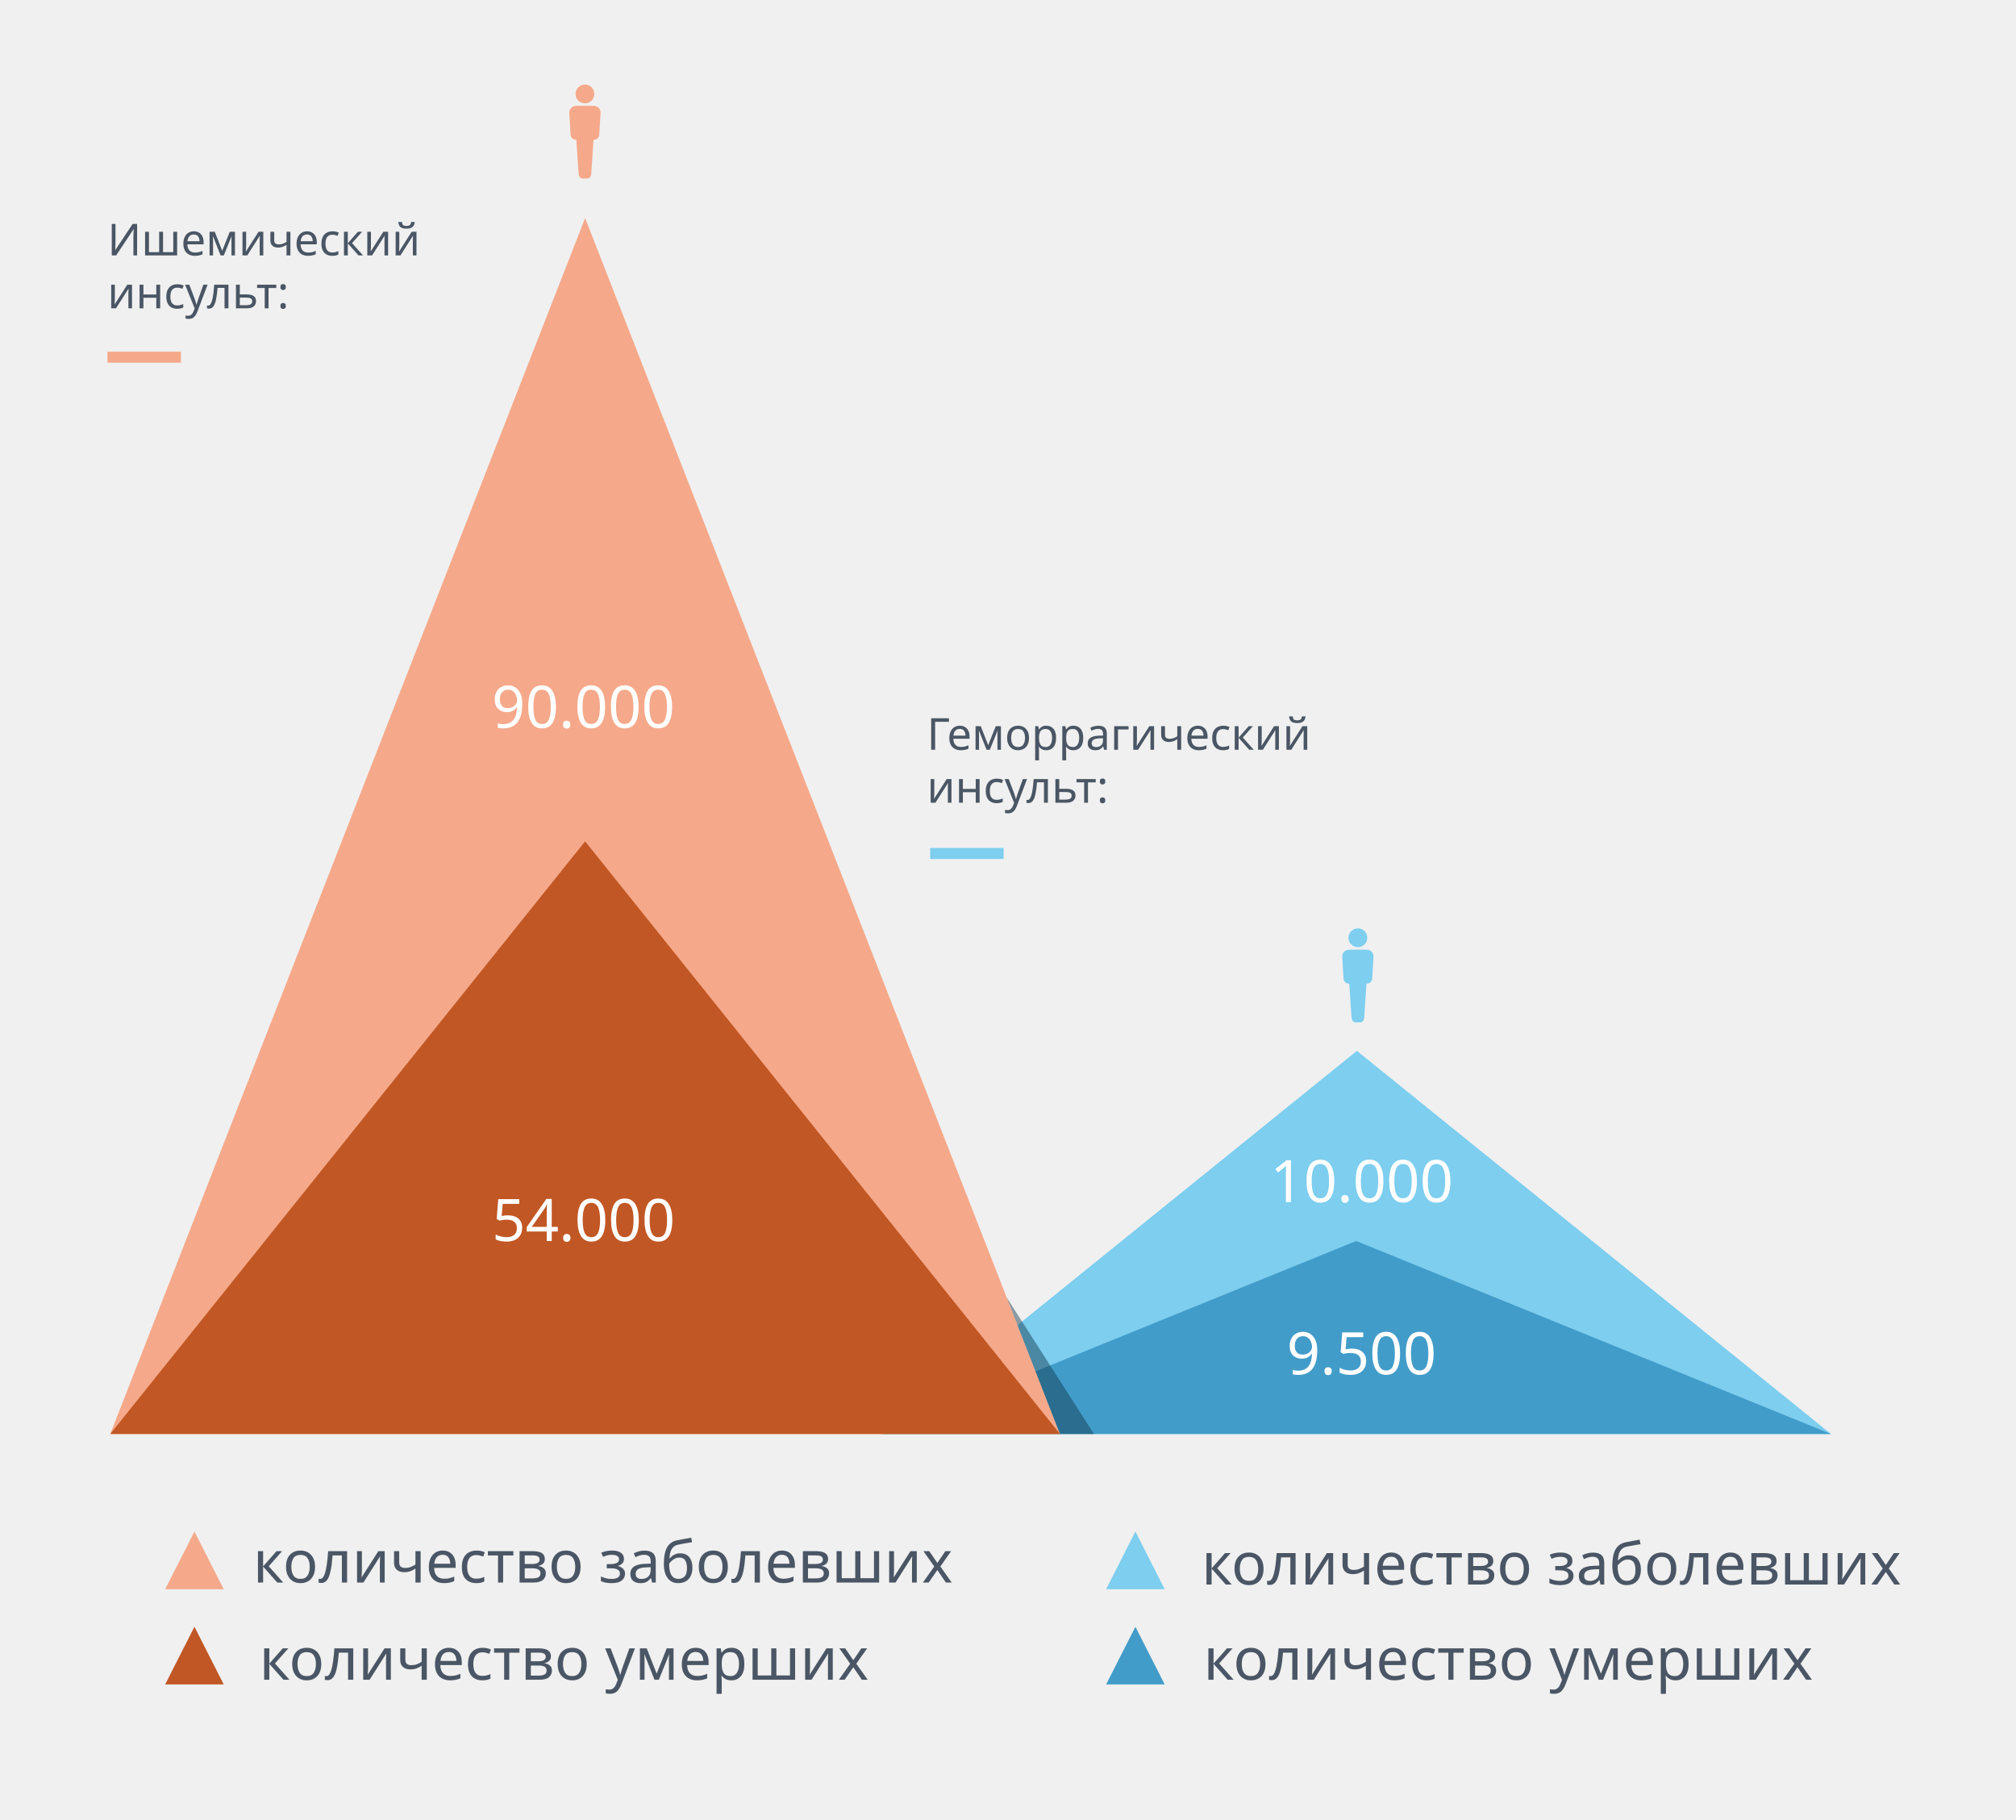
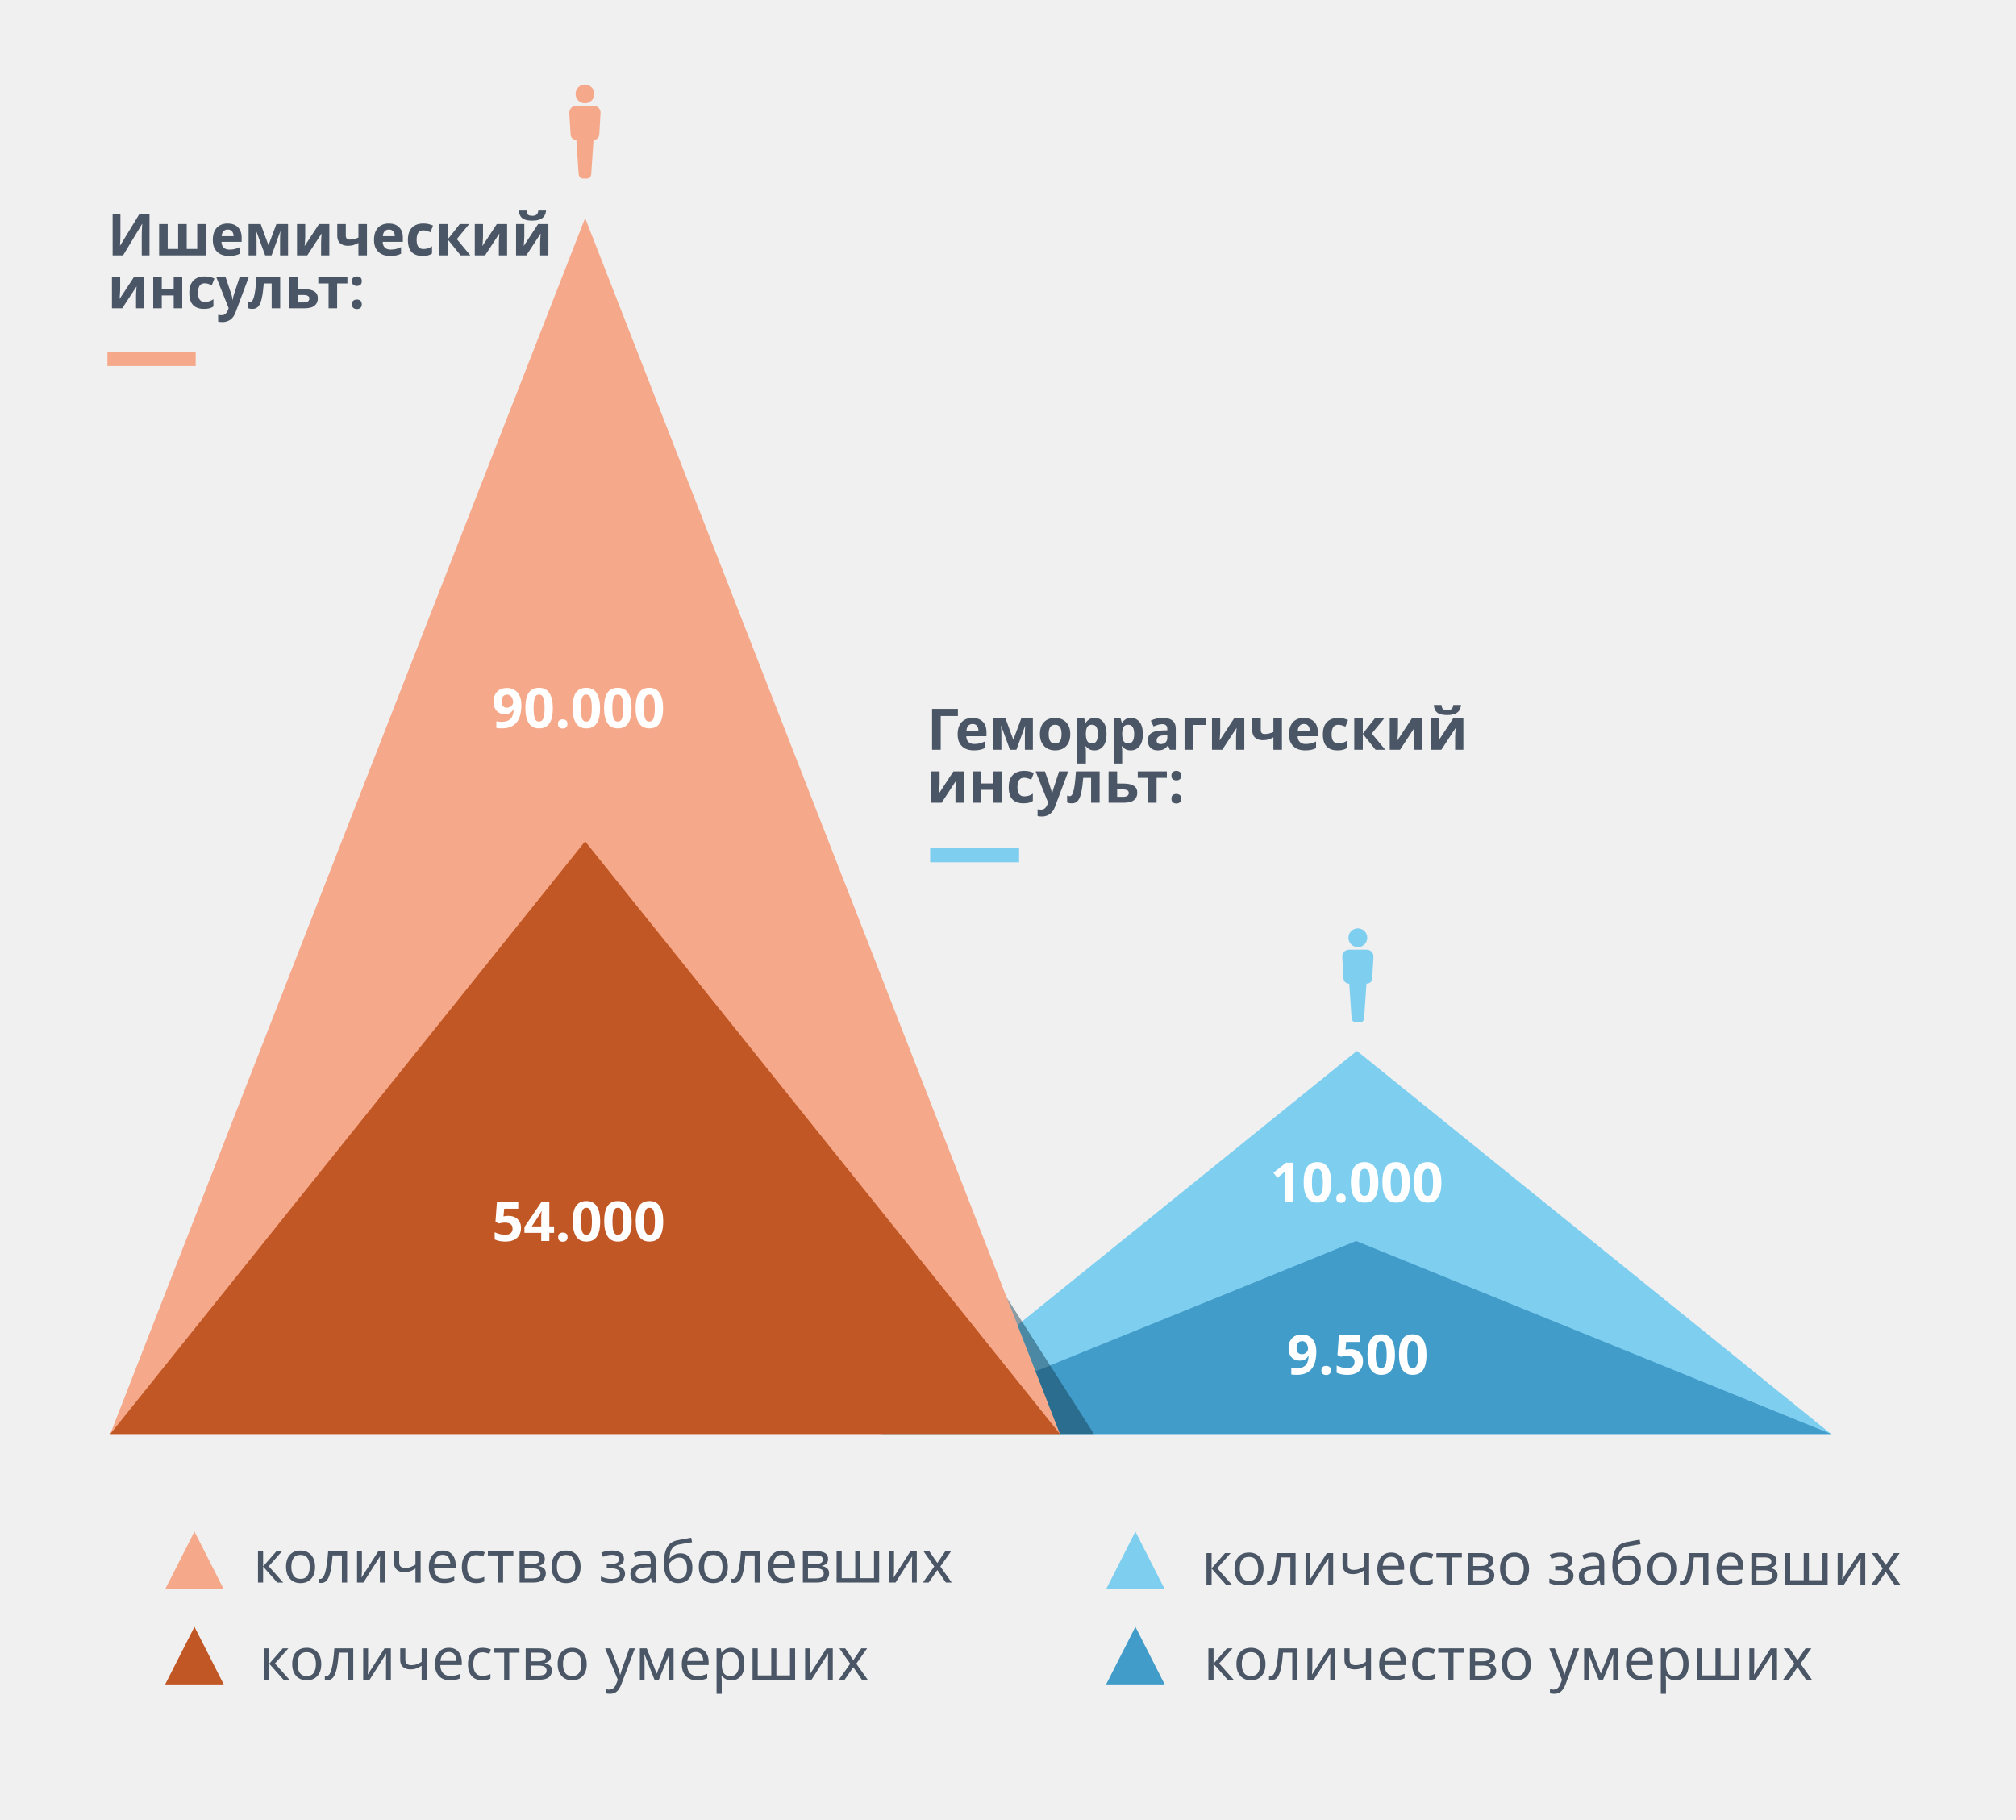
<svg xmlns="http://www.w3.org/2000/svg" version="1.1" xml:space="preserve" viewBox="0 0 914 825" width="95%" style="">
  <rect id="backgroundrect" width="100%" height="100%" x="0" y="0" fill="none" stroke="none" style="" class="" />
  <path id="svg_4" fill="#7DCEEF" d="M615.188,476.445 l214.961,173.713 h-429.92 L615.188,476.445 z" class="" />
  <path id="svg_5" fill="#429CC9" d="M614.851,562.654 l215.298,87.504 H399.555 L614.851,562.654 z" class="" />
  <path id="svg_6" fill="#F5A98A" d="M265.281,98.861 l215.296,551.297 H49.983 L265.281,98.861 z" class="" />
  <path id="svg_7" fill="#C15724" d="M265.281,381.445 l215.296,268.713 H49.983 L265.281,381.445 z" class="" />
  <path id="svg_8" opacity="0.451" fill="#0D3447" enable-background="new    " d="M480.576,650.158 h15.405 l-39.567,-61.871 L480.576,650.158 z" class="" />
-   <text id="svg_9" transform="matrix(0.999,0,0,1,268.6965,707.5078) " fill="#4A5665" font-family="'Ubuntu-Light'" font-size="26.572" class="" y="10" x="-154.154">количество заболевших</text>
+   <text id="svg_9" transform="matrix(0.999,0,0,1,268.6965,707.5078) " fill="#4A5665" font-family="Ubuntu" font-weight="300" font-size="26.572" class="" y="10" x="-154.154">количество заболевших</text>
  <text id="svg_9_1_" transform="matrix(1,0,0,1,202.7161,105.791) " enable-background="new    " class="" y="10" x="-154">
-     <tspan x="-154" y="10" fill="#4A5665" font-family="'Ubuntu-Bold'" font-size="20" id="svg_1">Ишемический</tspan>
-     <tspan x="-154" y="34" fill="#4A5665" font-family="'Ubuntu-Bold'" font-size="20" id="svg_2">инсульт:</tspan>
+     <tspan x="-154" y="10" fill="#4A5665" font-family="Ubuntu" font-weight="700" font-size="26" id="svg_1">Ишемический</tspan>
+     <tspan x="-154" y="34" fill="#4A5665" font-family="Ubuntu" font-weight="700" font-size="26" id="svg_2">инсульт:</tspan>
  </text>
-   <text id="svg_10" transform="matrix(0.999,0,0,1,376.9915,319.9634) " fill="#FFFFFF" font-family="'Ubuntu-Bold'" font-size="26.568" class="" y="10" x="-154.154">90.000</text>
-   <text id="svg_11" transform="matrix(0.999,0,0,1,377.054,552.6543) " fill="#FFFFFF" font-family="'Ubuntu-Bold'" font-size="26.572" class="" y="10" x="-154.154">54.000</text>
-   <text id="svg_12" transform="matrix(0.999,0,0,1,729.8577,535.002) " fill="#FFFFFF" font-family="'Ubuntu-Bold'" font-size="26.568" class="" y="10" x="-154.154">10.000</text>
-   <text id="svg_13" transform="matrix(0.999,0,0,1,737.3899,613.0879) " fill="#FFFFFF" font-family="'Ubuntu-Bold'" font-size="26.572" class="" y="10" x="-154.154">9.500</text>
+   <text id="svg_10" transform="matrix(0.999,0,0,1,376.9915,319.9634) " fill="#FFFFFF" font-family="Ubuntu" font-weight="700" font-size="25" class="" y="10" x="-154.154">90.000</text>
+   <text id="svg_11" transform="matrix(0.999,0,0,1,377.054,552.6543) " fill="#FFFFFF" font-family="Ubuntu" font-weight="700" font-size="25" class="" y="10" x="-154.154">54.000</text>
+   <text id="svg_12" transform="matrix(0.999,0,0,1,729.8577,535.002) " fill="#FFFFFF" font-family="Ubuntu" font-weight="700" font-size="25" class="" y="10" x="-154.154">10.000</text>
+   <text id="svg_13" transform="matrix(0.999,0,0,1,737.3899,613.0879) " fill="#FFFFFF" font-family="Ubuntu" font-weight="700" font-size="25" class="" y="10" x="-154.154">9.500</text>
  <path id="svg_14" fill="#F5A98A" d="M88.16,694.375 l13.279,26.143 h-26.559 L88.16,694.375 z" class="" />
-   <text id="svg_15" transform="matrix(0.999,0,0,1,271.5188,751.5781) " fill="#4A5665" font-family="'Ubuntu-Light'" font-size="26.563" class="" y="10" x="-154.154">количество умерших</text>
+   <text id="svg_15" transform="matrix(0.999,0,0,1,271.5188,751.5781) " fill="#4A5665" font-family="Ubuntu" font-weight="300" font-size="26.563" class="" y="10" x="-154.154">количество умерших</text>
  <path id="svg_16" fill="#C15724" d="M88.16,737.549 l13.279,26.143 h-26.559 L88.16,737.549 z" class="" />
-   <text id="svg_17" transform="matrix(0.999,0,0,1,698.7122,708.4043) " fill="#4A5665" font-family="'Ubuntu-Light'" font-size="26.572" class="" y="10" x="-154.154">количество заболевших</text>
+   <text id="svg_17" transform="matrix(0.999,0,0,1,698.7122,708.4043) " fill="#4A5665" font-family="Ubuntu" font-weight="300" font-size="26.572" class="" y="10" x="-154.154">количество заболевших</text>
  <path id="svg_18" fill="#7DCEEF" d="M514.762,694.375 l13.281,26.143 h-26.561 L514.762,694.375 z" class="" />
-   <text id="svg_19" transform="matrix(0.999,0,0,1,699.6008,751.5781) " fill="#4A5665" font-family="'Ubuntu-Light'" font-size="26.563" class="" y="10" x="-154.154">количество умерших</text>
+   <text id="svg_19" transform="matrix(0.999,0,0,1,699.6008,751.5781) " fill="#4A5665" font-family="Ubuntu" font-weight="300" font-size="26.563" class="" y="10" x="-154.154">количество умерших</text>
  <path id="svg_20" fill="#429CC9" d="M514.762,737.549 l13.281,26.143 h-26.561 L514.762,737.549 z" class="" />
  <g id="svg_3" class="">
    <text transform="matrix(1,0,0,1,574.2292,329.9448) " id="svg_21" y="10" x="-154">
-       <tspan x="-154" y="10" fill="#4A5665" font-family="'Ubuntu-Bold'" font-size="20" id="svg_22">Геморрагический</tspan>
-       <tspan x="-154" y="34" fill="#4A5665" font-family="'Ubuntu-Bold'" font-size="20" id="svg_23">инсульт:</tspan>
+       <tspan x="-154" y="10" fill="#4A5665" font-family="Ubuntu" font-weight="700" font-size="26" id="svg_22">Геморрагический</tspan>
+       <tspan x="-154" y="34" fill="#4A5665" font-family="Ubuntu" font-weight="700" font-size="26" id="svg_23">инсульт:</tspan>
    </text>
  </g>
-   <rect x="48.716" y="159.445" fill="#F5A98A" width="33.309" height="5" id="svg_24" class="" />
-   <rect x="421.716" y="384.445" fill="#7DCEEF" width="33.309" height="5" id="svg_25" class="" />
+   <rect x="48.716" y="159.445" fill="#F5A98A" width="40" height="6.5" id="svg_24" class="" />
+   <rect x="421.716" y="384.445" fill="#7DCEEF" width="40.309" height="6.5" id="svg_25" class="" />
  <g id="svg_26" class="">
    <g id="svg_27">
      <path fill="#F5A98A" d="M269.408,48.01 l-1.076,-0.044 h-6.275 l-1.076,0.044 c-1.703,0.09 -2.958,1.569 -2.869,3.227 l0.583,9.861 c0.089,1.255 1.12,2.286 2.42,2.286 h0.179 l1.031,15.329 c0.089,1.435 0.896,2.241 1.882,2.241 h1.972 c0.986,0 1.837,-0.762 1.882,-2.241 l1.031,-15.329 h0.179 c1.255,0 2.331,-0.986 2.42,-2.286 l0.583,-9.861 C272.366,49.534 271.112,48.1 269.408,48.01 z" id="svg_28" />
    </g>
    <g id="svg_29">
      <circle fill="#F5A98A" cx="265.195" cy="42.586" r="4.258" id="svg_30" />
    </g>
  </g>
  <g id="svg_31" class="">
    <g id="svg_32">
      <path fill="#7DCEEF" d="M619.833,430.589 l-1.076,-0.044 h-6.275 l-1.076,0.044 c-1.703,0.09 -2.957,1.569 -2.868,3.228 l0.583,9.86 c0.09,1.255 1.12,2.286 2.42,2.286 h0.18 l1.031,15.329 c0.089,1.435 0.896,2.241 1.883,2.241 h1.971 c0.986,0 1.838,-0.762 1.883,-2.241 l1.031,-15.329 h0.18 c1.255,0 2.33,-0.986 2.42,-2.286 l0.583,-9.86 C622.791,432.113 621.536,430.679 619.833,430.589 z" id="svg_33" />
    </g>
    <g id="svg_34">
      <circle fill="#7DCEEF" cx="615.619" cy="425.165" r="4.258" id="svg_35" />
    </g>
  </g>
</svg>
